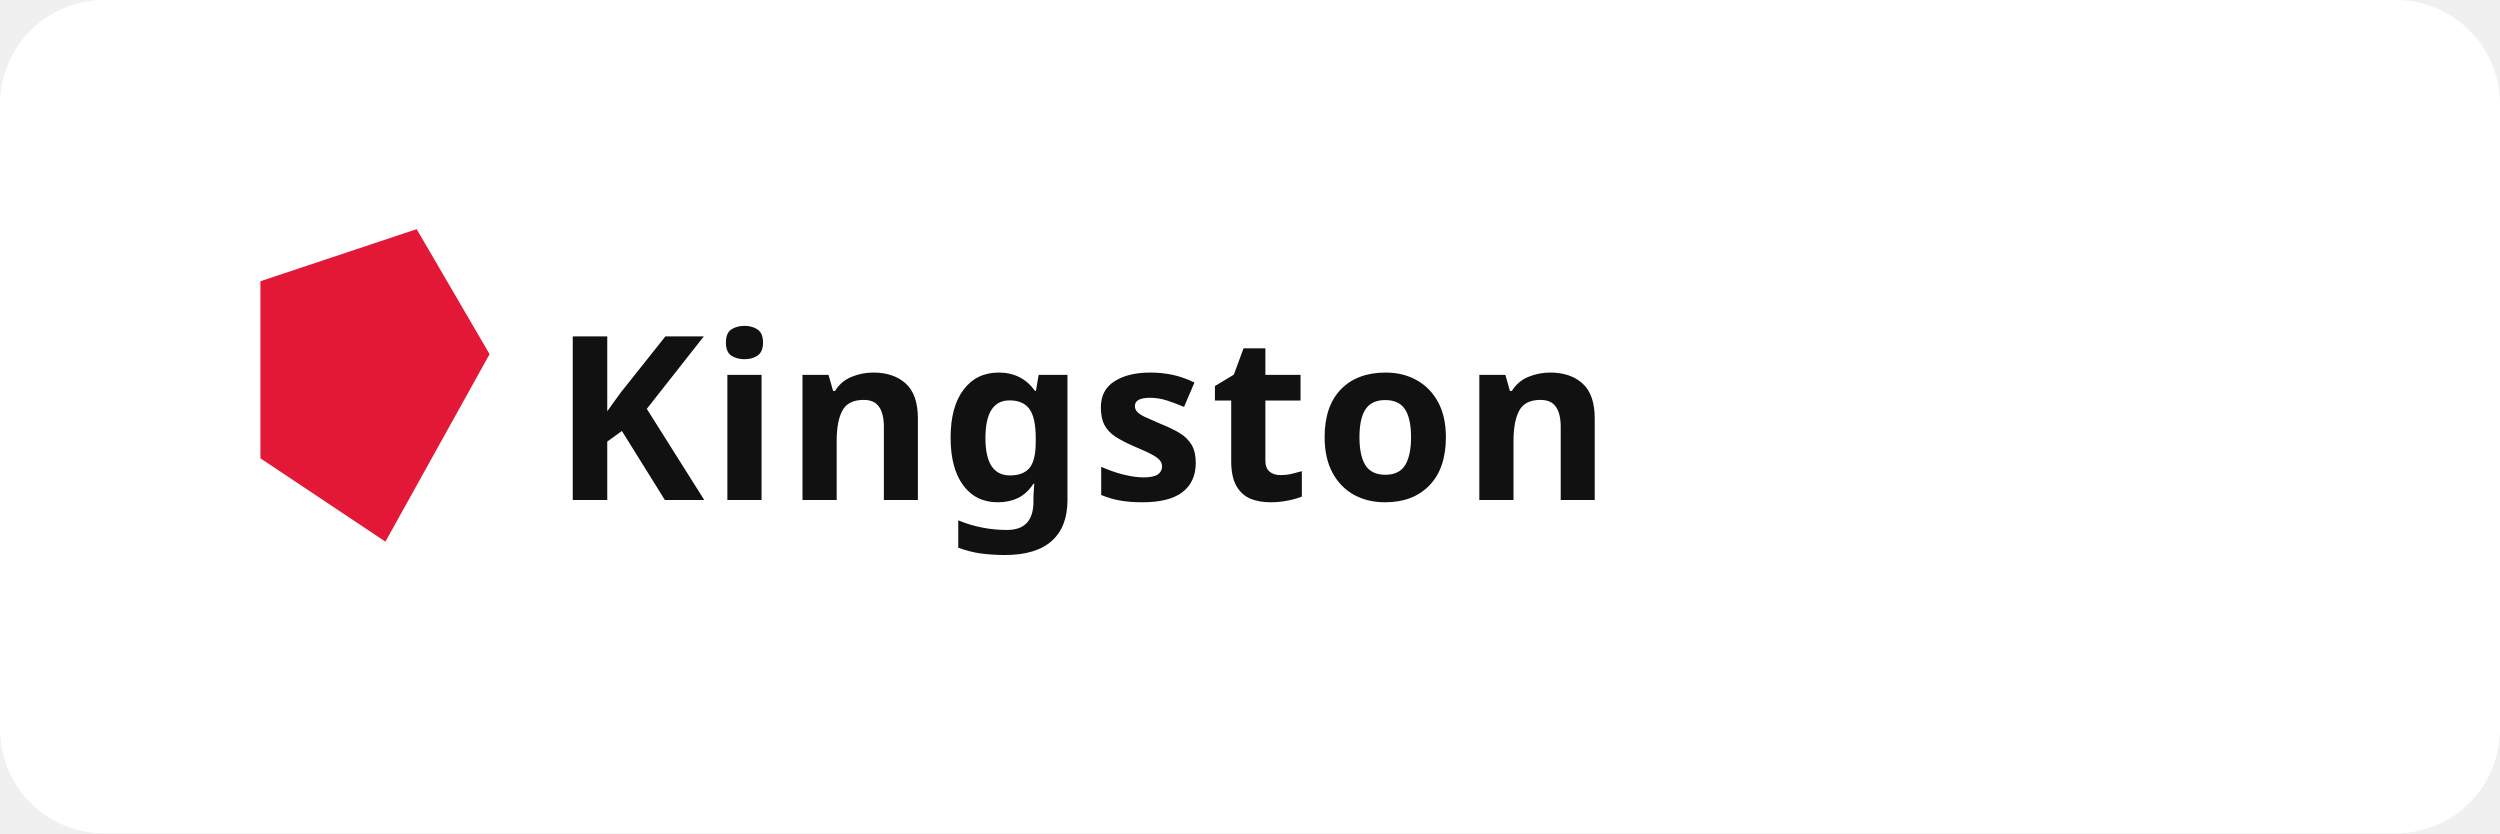
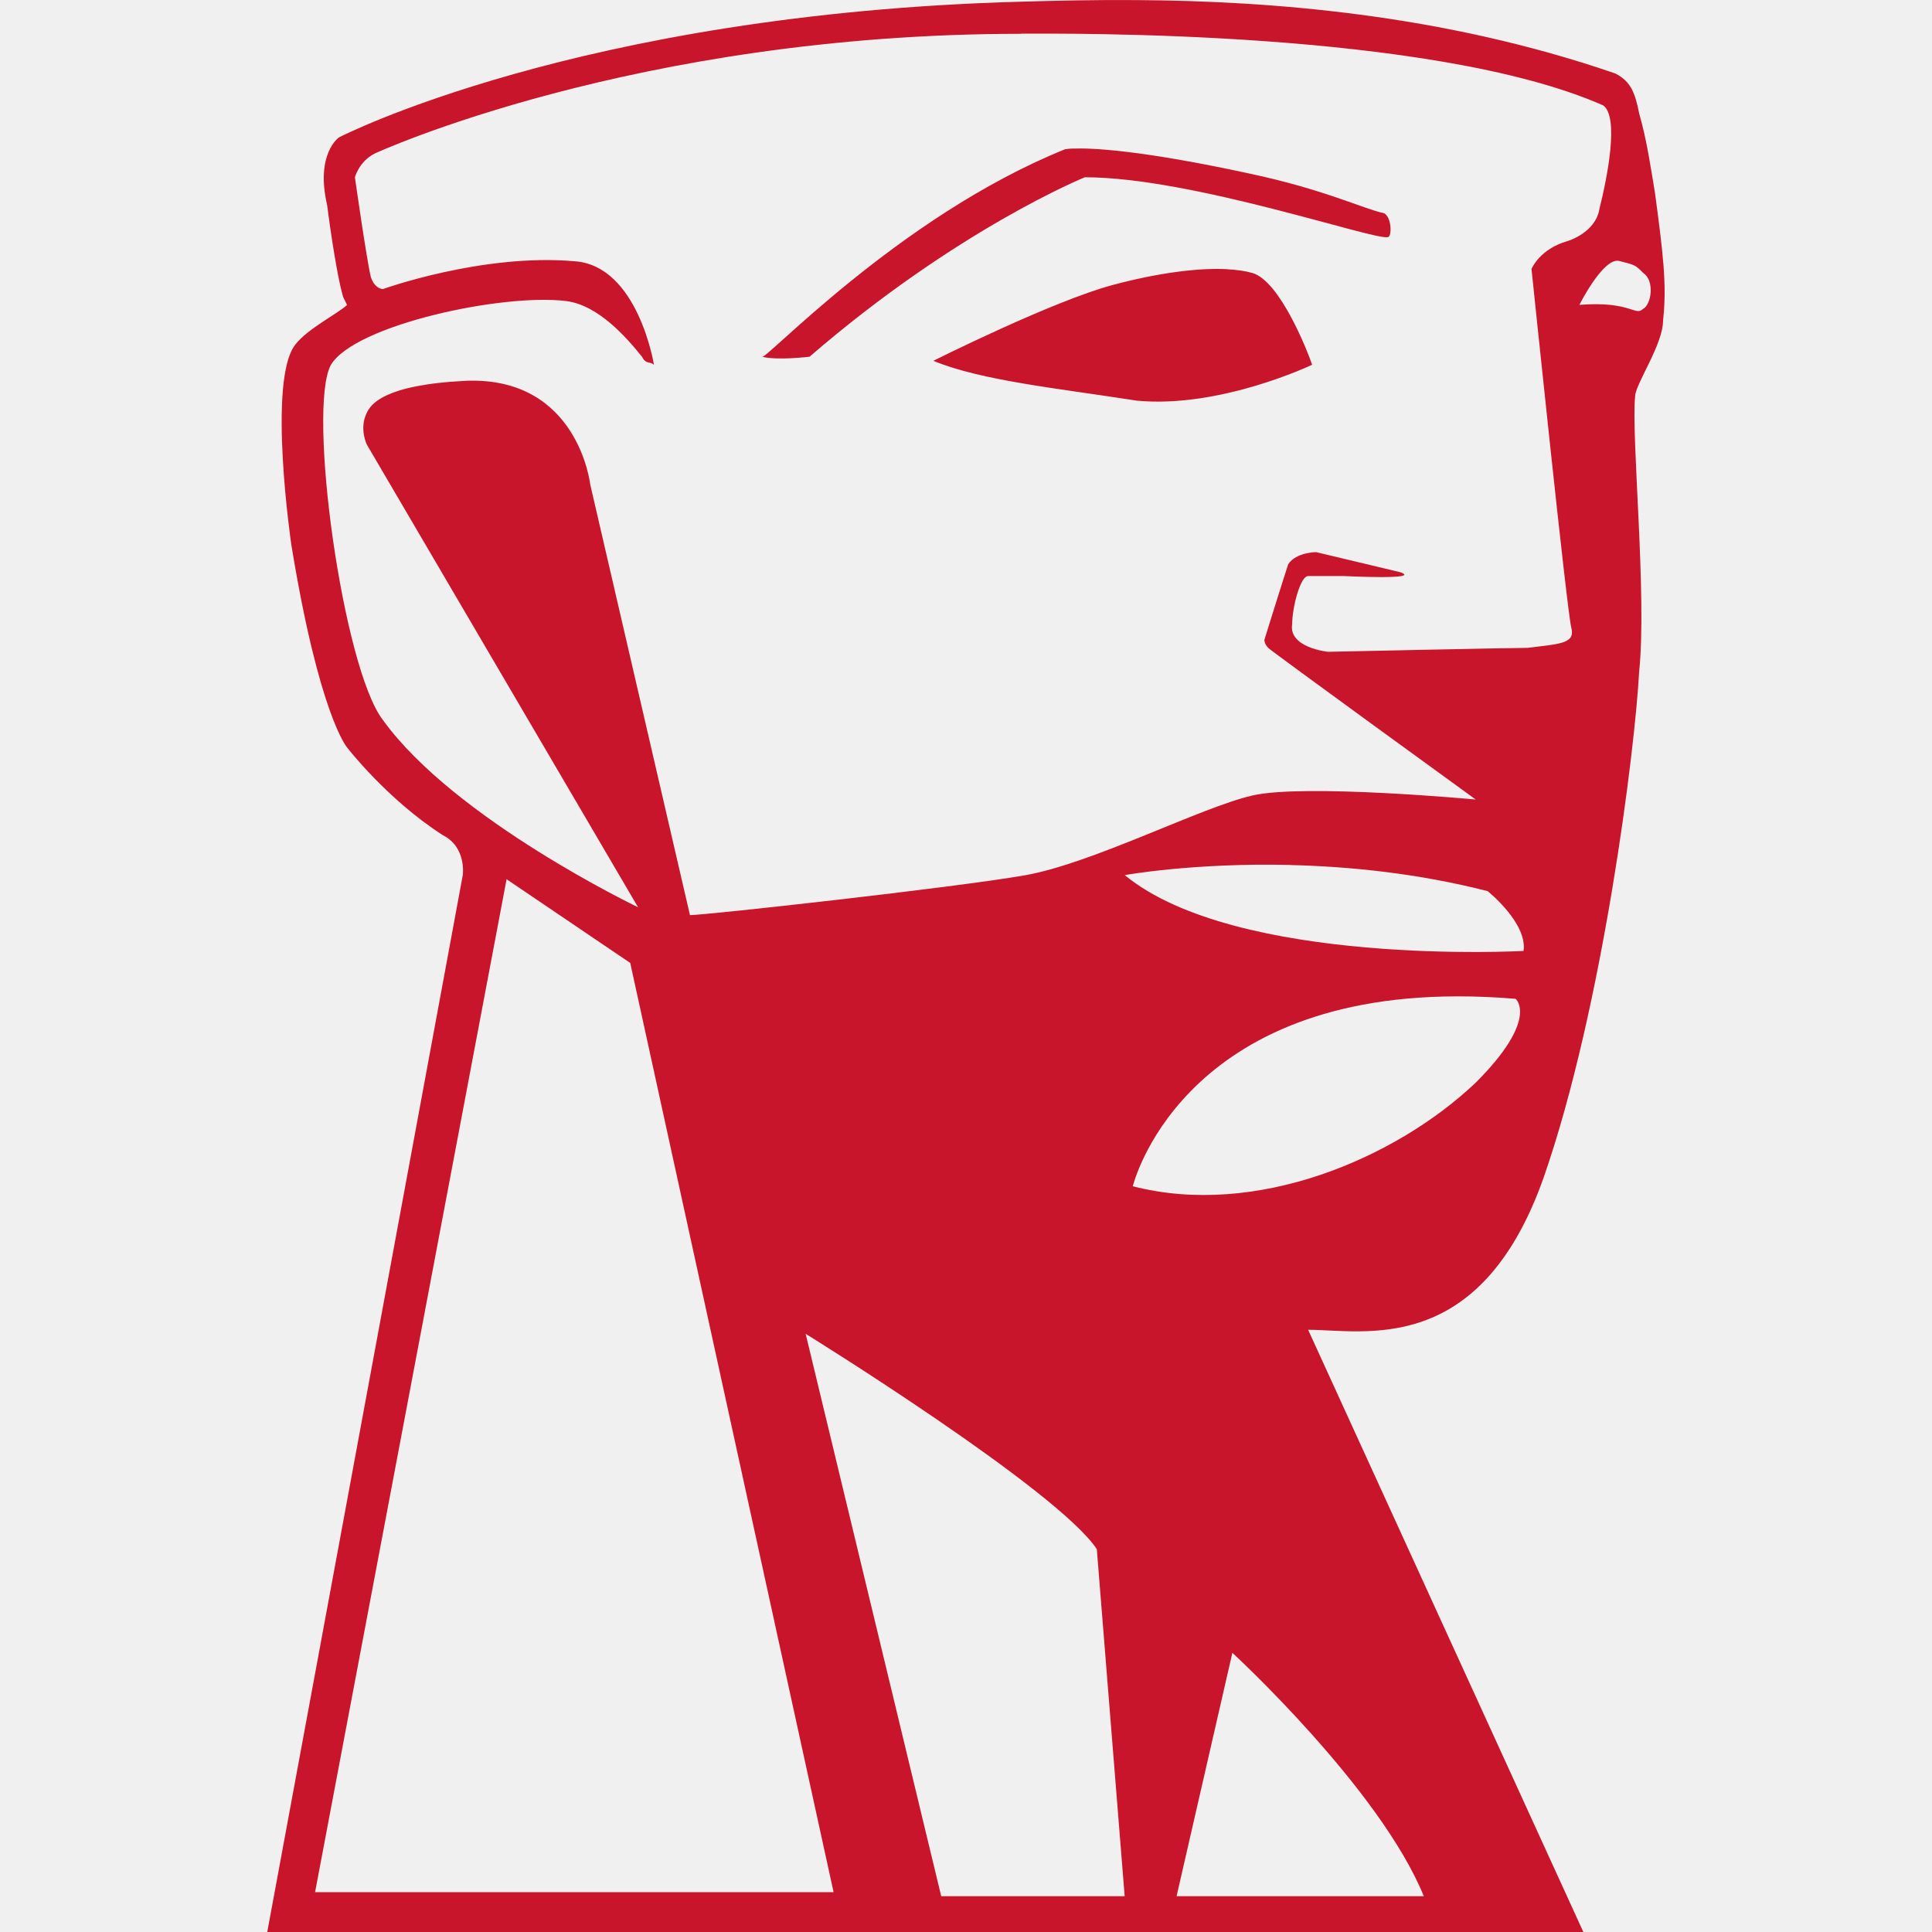
- <svg xmlns="http://www.w3.org/2000/svg" viewBox="0 0 240 80" width="240" height="80">
-   <rect width="240" height="80" rx="10" fill="#FFFFFF" />
-   <g transform="translate(25, 22)">
-     <path fill="#E31837" d="M0,5 L15,0 L22,12 L12,30 L0,22 Z" />
-     <text x="28" y="26" font-family="'Arial Black', sans-serif" font-size="22" font-weight="900" fill="#111111" letter-spacing="0.5">Kingston</text>
-   </g>
+ <svg xmlns="http://www.w3.org/2000/svg" fill="#C9152C" role="img" viewBox="0 0 24 24">
+   <path d="M14.123.001c-.544-.004-1.03.008-1.439.02C7.185.17 4.212 1.706 4.212 1.706s-.297.199-.148.843c0 0 .099.792.198 1.139l.049.1c-.099.099-.496.297-.644.495-.347.446-.049 2.477-.049 2.477.347 2.13.694 2.526.694 2.526s.496.644 1.189 1.089c.297.149.248.495.248.495L3.32 24h16.349l-3.419-7.481c.694 0 2.131.346 2.923-1.883.743-2.13 1.14-5.35 1.189-6.292.099-.941-.1-2.923-.05-3.419 0-.149.347-.644.347-.942.05-.446-.001-.842-.1-1.585-.05-.297-.098-.644-.197-.991-.05-.248-.1-.396-.298-.495C17.91.17 15.755.012 14.123.001Zm-1.439.417c.545 0 5.103-.049 7.233.892.198.149.05.891-.049 1.288-.05.297-.397.397-.397.397-.347.099-.446.346-.446.346s.446 4.31.495 4.459c.05.198-.148.198-.545.248-.198 0-2.477.049-2.477.049s-.496-.049-.446-.346c0-.198.099-.595.198-.595h.446s.991.05.694-.049l-1.04-.248s-.248 0-.347.149c-.05.149-.297.942-.297.942s-0.0.049.049.099c.05.05 2.577 1.883 2.577 1.883s-2.131-.199-2.775-.05c-.644.149-1.981.842-2.824.991-.842.149-3.964.495-4.162.495l-1.239-5.35s-.148-1.337-1.536-1.288c-1.04.05-1.189.297-1.239.396-.099.198 0 .397 0 .397l3.369 5.747s-2.279-1.09-3.171-2.328c-.495-.644-.942-3.865-.644-4.41.297-.495 2.131-.891 2.923-.792.396.05.743.445.942.693.05.099.099.05.148.1 0 0-.198-1.238-.991-1.288-1.139-.099-2.377.346-2.377.346s-.1-0-.149-.149c-.05-.198-.198-1.239-.198-1.239s.05-.198.248-.297c0 0 3.221-1.486 8.027-1.486zm.643 1.427c-.07.003-.099.01-.099.01-2.081.842-3.765 2.675-3.765 2.576.198.05.594 0 .594 0 1.833-1.585 3.419-2.229 3.419-2.229 1.338 0 3.616.793 3.765.743.05 0 .05-.247-.049-.297-.248-.05-.743-.297-1.685-.495-1.375-.297-1.969-.316-2.18-.307Zm6.788 1.397c.198.05.198.049.297.148.149.099.099.397 0 .446-.099.099-.148-.099-.792-.049 0 0 .297-.594.495-.545zm-4.871.102c-.362-.019-.864.047-1.421.196-.743.198-2.229.942-2.229.942.595.248 1.586.347 2.527.495 1.04.099 2.179-.446 2.179-.446-.05-.149-.396-1.041-.743-1.14-.087-.025-.192-.04-.313-.046zm.787 7.402c.724.017 1.576.101 2.449.324 0 0 .496.396.446.743 0 0-3.567.198-4.954-.942 0 0 .852-.155 2.059-.126zm-9.738.176 1.536 1.04 2.526 11.543H3.914Zm11.803 1.455a8.479 8.479 0 0 1 .732.031s.297.247-.495 1.04c-.991.941-2.726 1.684-4.261 1.288 0 0 .566-2.351 4.025-2.359zm-8.088 4.192s3.122 1.932 3.617 2.675l.346 4.311h-2.279Zm5.301 3.963s1.833 1.685 2.378 3.023h-3.071z" />
</svg>
